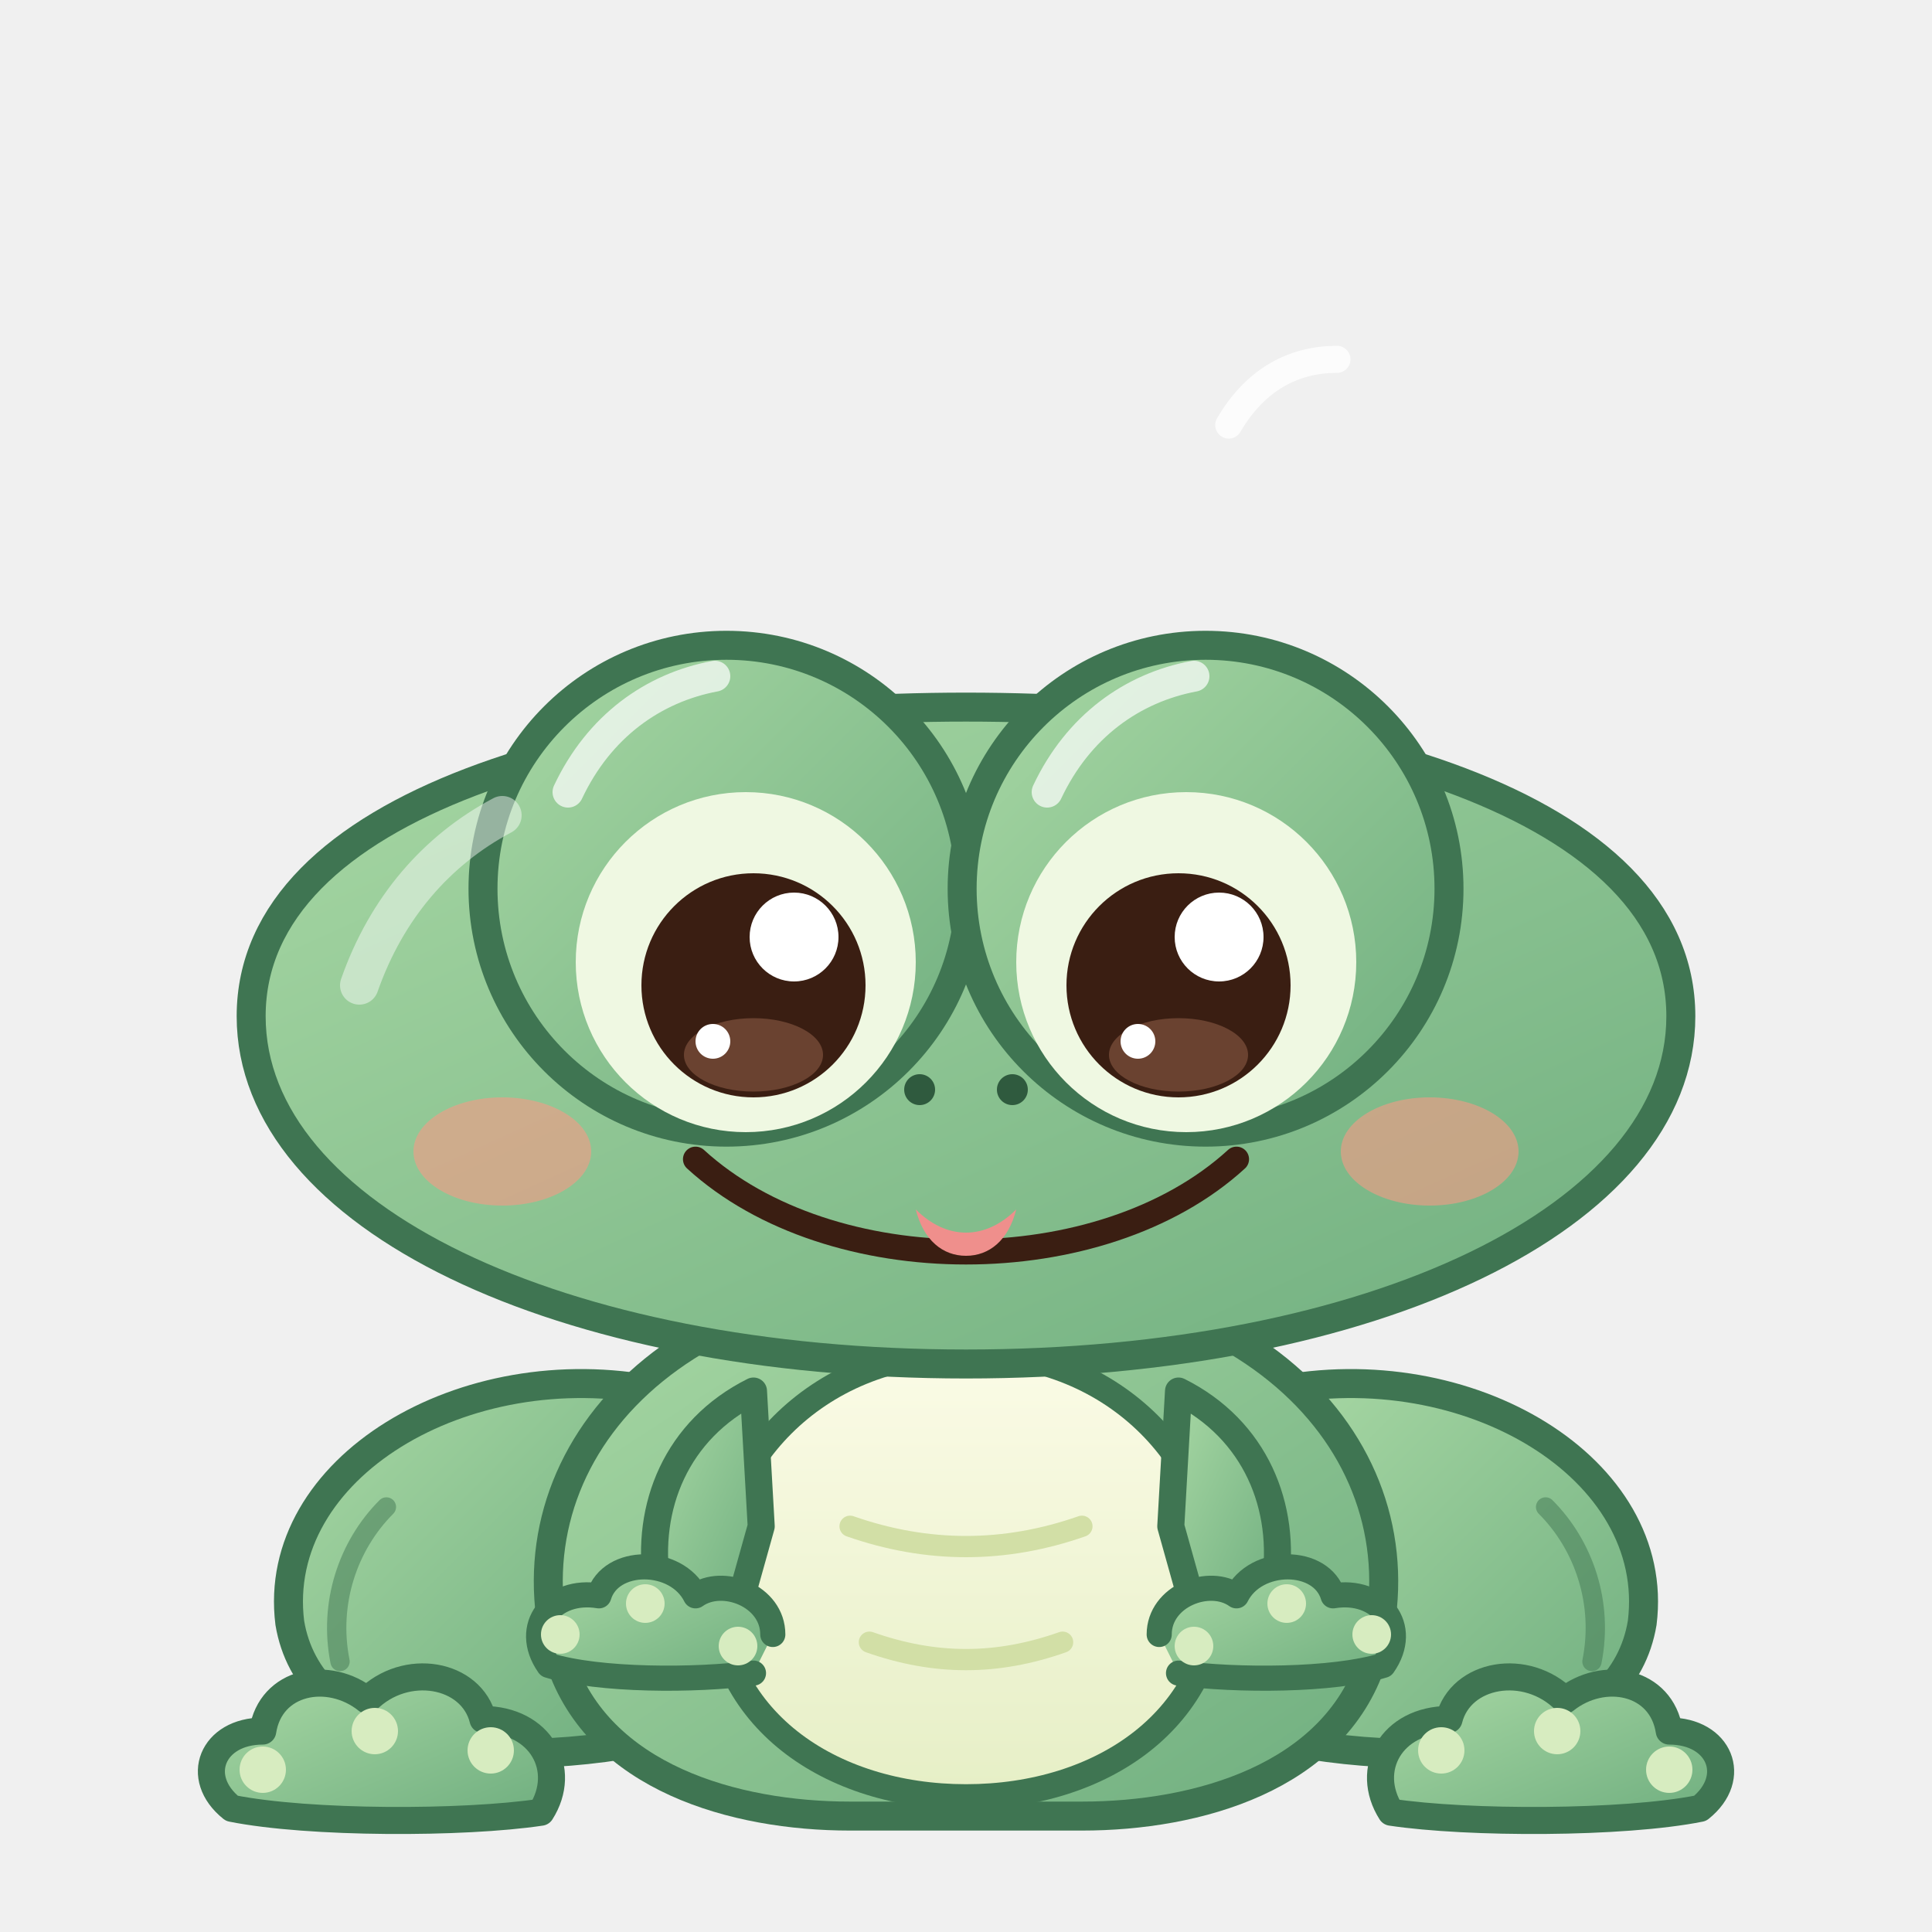
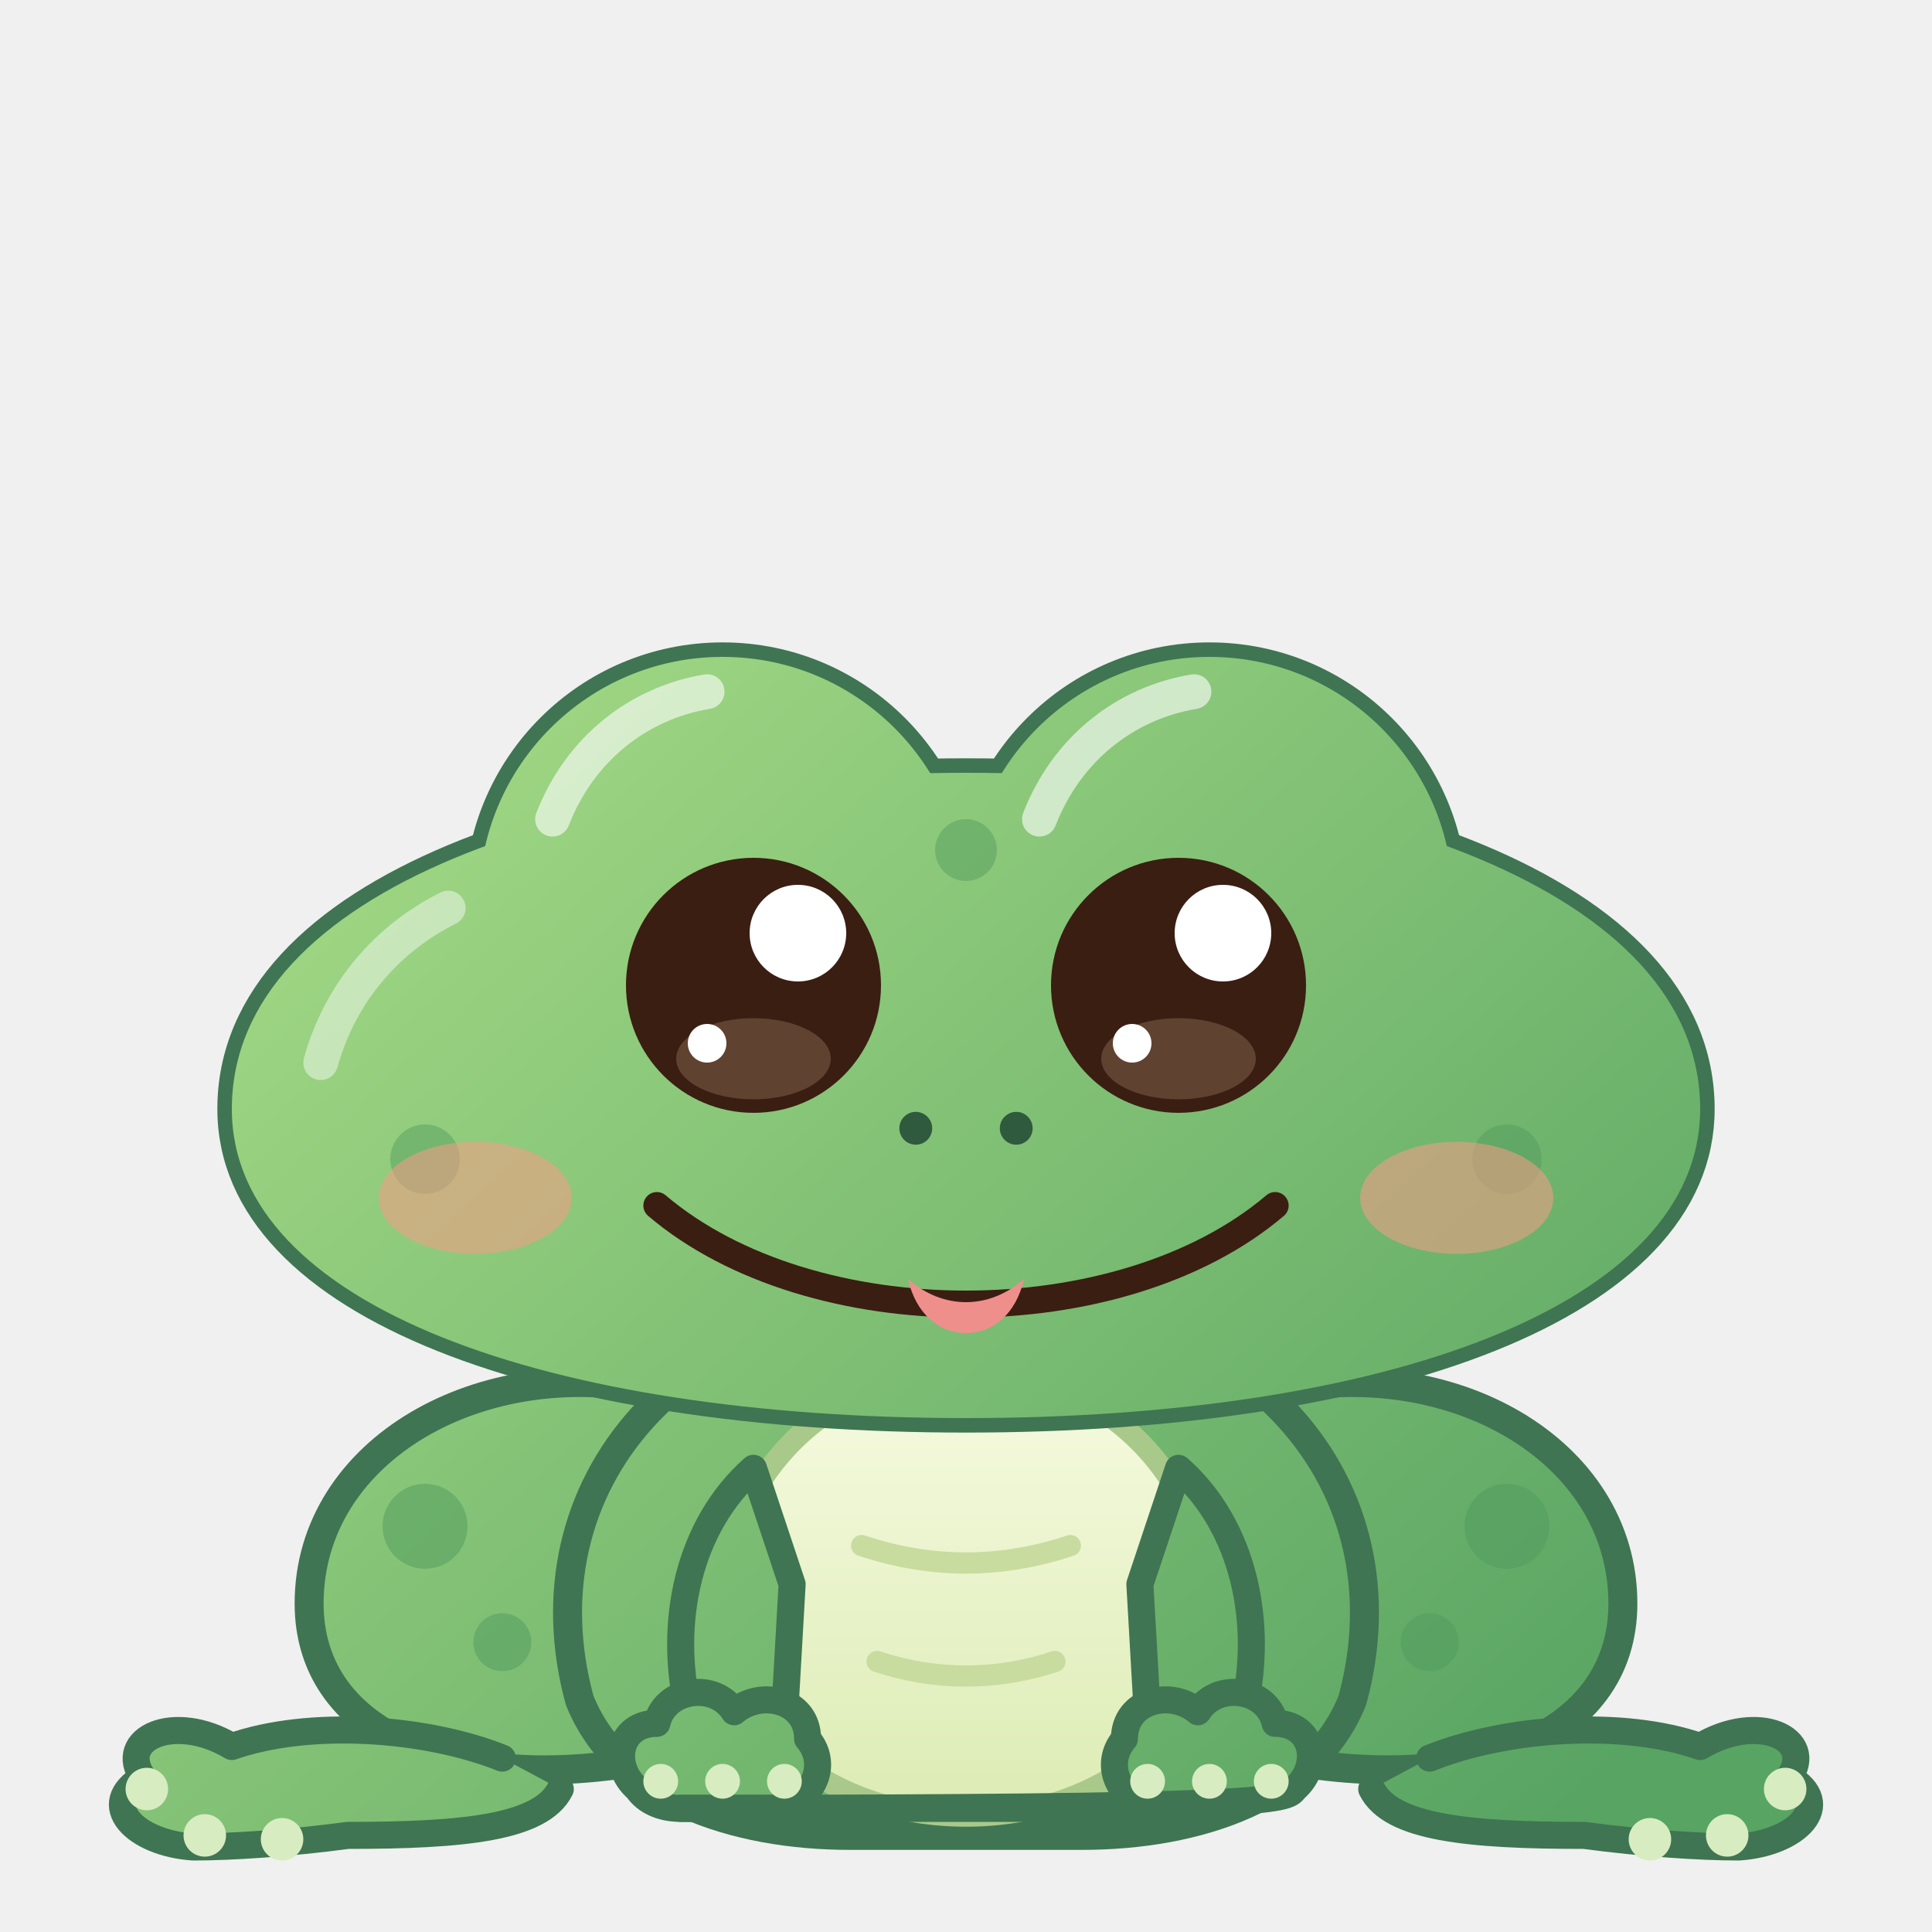
<svg xmlns="http://www.w3.org/2000/svg" viewBox="0 0 100 100" width="480" height="480">
  <defs>
-     <linearGradient id="ribbit-skin" x1="0" y1="0" x2="1" y2="1">
-       <stop offset="0" stop-color="#a8d8a4" />
-       <stop offset="1" stop-color="#6fae7f" />
+     <linearGradient id="ribbit-skin" gradientUnits="userSpaceOnUse" x1="20" y1="30" x2="80" y2="95">
+       <stop offset="0" stop-color="#a6db86" />
+       <stop offset="1" stop-color="#58a463" />
    </linearGradient>
    <linearGradient id="ribbit-belly" x1="0" y1="0" x2="0" y2="1">
-       <stop offset="0" stop-color="#fbfbe6" />
-       <stop offset="1" stop-color="#e6efc6" />
+       <stop offset="0" stop-color="#f6fae0" />
+       <stop offset="1" stop-color="#dcecb4" />
+     </linearGradient>
+     <linearGradient id="ribbit-gold" x1="0" y1="0" x2="1" y2="1">
+       <stop offset="0" stop-color="#ffe08a" />
+       <stop offset="1" stop-color="#e5a93a" />
    </linearGradient>
  </defs>
  <g>
-     <path d="M34 72C24 70 14 76 15 84 16 90 24 92 34 90Z" fill="url(#ribbit-skin)" stroke="#3f7552" stroke-width="1.5" stroke-linejoin="round" stroke-linecap="round" />
-     <path d="M12 93.6C10 92 11 89.6 13.6 89.6 14 87 17 86.4 19 88 21 86 24.4 86.6 25 89 28 89 29.4 91.6 28 93.8 24 94.4 16 94.4 12 93.6Z" fill="url(#ribbit-skin)" stroke="#3f7552" stroke-width="1.4" stroke-linejoin="round" stroke-linecap="round" />
-     <circle cx="13.6" cy="91.6" r="1.2" fill="#d7ecc0" />
-     <circle cx="19.4" cy="89.6" r="1.2" fill="#d7ecc0" />
-     <circle cx="25.4" cy="90.6" r="1.2" fill="#d7ecc0" />
-     <path d="M20 78c-2 2 -3 5 -2.4 8" fill="none" stroke="#3f7552" stroke-width="1" stroke-linecap="round" stroke-linejoin="round" opacity="0.5" />
-     <path d="M66 72C76 70 86 76 85 84 84 90 76 92 66 90Z" fill="url(#ribbit-skin)" stroke="#3f7552" stroke-width="1.5" stroke-linejoin="round" stroke-linecap="round" />
-     <path d="M88 93.6C90 92 89 89.6 86.4 89.6 86 87 83 86.4 81 88 79 86 75.6 86.6 75 89 72 89 70.6 91.6 72 93.8 76 94.4 84 94.4 88 93.6Z" fill="url(#ribbit-skin)" stroke="#3f7552" stroke-width="1.4" stroke-linejoin="round" stroke-linecap="round" />
-     <circle cx="86.4" cy="91.6" r="1.2" fill="#d7ecc0" />
-     <circle cx="80.6" cy="89.6" r="1.2" fill="#d7ecc0" />
-     <circle cx="74.6" cy="90.6" r="1.2" fill="#d7ecc0" />
-     <path d="M80 78c2 2 3 5 2.4 8" fill="none" stroke="#3f7552" stroke-width="1" stroke-linecap="round" stroke-linejoin="round" opacity="0.5" />
-     <path d="M29 86C26 76 34 66 50 66 66 66 74 76 71 86 69 92 62 94 56 94H44C38 94 31 92 29 86Z" fill="url(#ribbit-skin)" stroke="#3f7552" stroke-width="1.5" stroke-linejoin="round" stroke-linecap="round" />
-     <path d="M50 70C58 70 63 76 63 82 63 89 57 93 50 93S37 89 37 82C37 76 42 70 50 70Z" fill="url(#ribbit-belly)" stroke="#3f7552" stroke-width="1.3" stroke-linejoin="round" stroke-linecap="round" />
-     <path d="M44 79c4 1.4 8 1.4 12 0M45 85c3.4 1.2 6.6 1.2 10 0" fill="none" stroke="#d2dfa6" stroke-width="1.1" stroke-linecap="round" stroke-linejoin="round" opacity="1" />
-     <path d="M61 72C65 74 66.6 78 66 82L62 84 60.6 79Z" fill="url(#ribbit-skin)" stroke="#3f7552" stroke-width="1.4" stroke-linejoin="round" stroke-linecap="round" />
-     <path d="M60 84.6C60 82.6 62.6 81.6 64 82.6 65 80.6 68.4 80.6 69 82.6 71.4 82.2 73 84.2 71.6 86.2 69 87 64 87 61 86.6 60 84.6Z" fill="url(#ribbit-skin)" stroke="#3f7552" stroke-width="1.3" stroke-linejoin="round" stroke-linecap="round" />
-     <circle cx="61.8" cy="85.2" r="1" fill="#d7ecc0" />
-     <circle cx="66.6" cy="83" r="1" fill="#d7ecc0" />
-     <circle cx="71" cy="84.6" r="1" fill="#d7ecc0" />
-     <path d="M39 72C35 74 33.4 78 34 82L38 84 39.4 79Z" fill="url(#ribbit-skin)" stroke="#3f7552" stroke-width="1.4" stroke-linejoin="round" stroke-linecap="round" />
-     <path d="M40 84.6C40 82.6 37.4 81.6 36 82.6 35 80.6 31.6 80.6 31 82.6 28.6 82.2 27 84.2 28.4 86.2 31 87 36 87 39 86.6 40 84.6Z" fill="url(#ribbit-skin)" stroke="#3f7552" stroke-width="1.3" stroke-linejoin="round" stroke-linecap="round" />
-     <circle cx="38.2" cy="85.2" r="1" fill="#d7ecc0" />
-     <circle cx="33.4" cy="83" r="1" fill="#d7ecc0" />
-     <circle cx="29" cy="84.6" r="1" fill="#d7ecc0" />
-     <path d="M50 36.6C69 36.6 87 41.6 87 52.6 87 63 71 70.6 50 70.6S13 63 13 52.6C13 41.6 31 36.6 50 36.6Z" fill="url(#ribbit-skin)" stroke="#3f7552" stroke-width="1.5" stroke-linejoin="round" stroke-linecap="round" />
-     <path d="M63.6 22c1.4-2.4 3.4-3.4 5.6-3.4" fill="none" stroke="#fff" stroke-width="1.4" stroke-linecap="round" stroke-linejoin="round" opacity="0.8" />
-     <circle cx="37.6" cy="46" r="12.6" fill="url(#ribbit-skin)" stroke="#3f7552" stroke-width="1.5" />
-     <circle cx="62.4" cy="46" r="12.6" fill="url(#ribbit-skin)" stroke="#3f7552" stroke-width="1.5" />
-     <path d="M29.4 41c1.6-3.4 4.4-5.4 7.6-6M54.2 41c1.6-3.4 4.4-5.4 7.6-6" fill="none" stroke="#fff" stroke-width="1.6" stroke-linecap="round" opacity=".7" />
-     <circle cx="38.6" cy="49.8" r="8.8" fill="#eff8e2" />
-     <circle cx="61.4" cy="49.8" r="8.8" fill="#eff8e2" />
-     <circle cx="39" cy="51" r="5.8" fill="#3a1e12" />
-     <ellipse cx="39" cy="54.6" rx="3.6" ry="1.9" fill="#8a5a44" opacity=".6" />
-     <circle cx="41.1" cy="48.5" r="2.3" fill="#fff" />
-     <circle cx="36.9" cy="53.9" r=".9" fill="#fff" />
-     <circle cx="61" cy="51" r="5.8" fill="#3a1e12" />
-     <ellipse cx="61" cy="54.6" rx="3.6" ry="1.9" fill="#8a5a44" opacity=".6" />
-     <circle cx="63.1" cy="48.5" r="2.3" fill="#fff" />
-     <circle cx="58.9" cy="53.9" r=".9" fill="#fff" />
-     <ellipse cx="26" cy="59.6" rx="4.6" ry="2.8" fill="#f79a86" opacity=".6" />
-     <ellipse cx="74" cy="59.6" rx="4.6" ry="2.8" fill="#f79a86" opacity=".6" />
-     <circle cx="47.6" cy="56.4" r=".8" fill="#2f5a3e" />
-     <circle cx="52.4" cy="56.4" r=".8" fill="#2f5a3e" />
-     <path d="M36 60c7 6.4 21 6.4 28 0" fill="none" stroke="#3a1e12" stroke-width="1.3" stroke-linecap="round" stroke-linejoin="round" opacity="1" />
-     <path d="M47.4 62.6c1.6 1.6 3.6 1.6 5.2 0-.4 1.6-1.4 2.4-2.6 2.4s-2.2-.8-2.6-2.4z" fill="#ef8f8c" />
-     <path d="M18.6 51c1.4-4 4-7 7.4-8.8" fill="none" stroke="#fff" stroke-width="2" stroke-linecap="round" stroke-linejoin="round" opacity="0.45" />
+     <path d="M34.0 72.0 C25.0 70.0 16.0 75.0 16.0 83.0 C16.0 90.0 24.0 93.0 34.0 91.0Z" fill="url(#ribbit-skin)" stroke="#3f7552" stroke-width="1.5" stroke-linejoin="round" stroke-linecap="round" />
+     <path d="M66 72.0 C75 70.0 84 75.0 84 83.0 C84 90.0 76 93.0 66 91.0Z" fill="url(#ribbit-skin)" stroke="#3f7552" stroke-width="1.5" stroke-linejoin="round" stroke-linecap="round" />
+     <circle cx="22.0" cy="79.0" r="2.2" fill="#4f9a5e" opacity=".5" />
+     <circle cx="78.0" cy="79.0" r="2.2" fill="#4f9a5e" opacity=".5" />
+     <circle cx="26.0" cy="85.0" r="1.5" fill="#4f9a5e" opacity=".5" />
+     <circle cx="74.0" cy="85.0" r="1.5" fill="#4f9a5e" opacity=".5" />
+     <path d="M26.0 91.0 C22.0 89.4 16.0 89.0 12.0 90.4 9.0 88.6 6.0 90.0 7.4 92.0 5.0 93.4 7.0 95.4 10.0 95.6 12.0 95.6 15.0 95.4 18.0 95.0 24.0 95.0 28.0 94.6 29.0 92.6 26.0 91.0Z" fill="url(#ribbit-skin)" stroke="#3f7552" stroke-width="1.4" stroke-linejoin="round" stroke-linecap="round" />
+     <path d="M74 91.0 C78 89.4 84 89.0 88 90.4 91 88.6 94 90.0 92.6 92.0 95 93.4 93 95.4 90 95.6 88 95.6 85 95.4 82 95.0 76 95.0 72 94.6 71 92.6 74 91.0Z" fill="url(#ribbit-skin)" stroke="#3f7552" stroke-width="1.4" stroke-linejoin="round" stroke-linecap="round" />
+     <circle cx="7.6" cy="92.6" r="1.1" fill="#d7ecc0" />
+     <circle cx="92.4" cy="92.6" r="1.1" fill="#d7ecc0" />
+     <circle cx="10.6" cy="95.0" r="1.1" fill="#d7ecc0" />
+     <circle cx="89.4" cy="95.0" r="1.1" fill="#d7ecc0" />
+     <circle cx="14.6" cy="95.2" r="1.1" fill="#d7ecc0" />
+     <circle cx="85.4" cy="95.2" r="1.1" fill="#d7ecc0" />
+     <path d="M30 88C27 77 35 67 50 67 65 67 73 77 70 88 68 93 62 95 56 95H44C38 95 32 93 30 88Z" fill="url(#ribbit-skin)" stroke="#3f7552" stroke-width="1.5" stroke-linejoin="round" stroke-linecap="round" />
+     <path d="M50 71C57.6 71 62.6 77 62.6 83.4 62.6 89.6 57 94 50 94S37.4 89.6 37.4 83.4C37.4 77 42.4 71 50 71Z" fill="url(#ribbit-belly)" stroke="#a9c98a" stroke-width="1.1" stroke-linejoin="round" stroke-linecap="round" />
+     <path d="M44.6 80c3.6 1.2 7.2 1.2 10.8 0M45.4 86c3 1 6.2 1 9.2 0" fill="none" stroke="#c9dca0" stroke-width="1.1" stroke-linecap="round" />
+     <path d="M39 76C35.6 79 34.6 84 35.6 88.4L40.6 89 41 82Z" fill="url(#ribbit-skin)" stroke="#3f7552" stroke-width="1.4" stroke-linejoin="round" stroke-linecap="round" />
+     <path d="M61 76C64.4 79 65.4 84 64.4 88.4L59.4 89 59 82Z" fill="url(#ribbit-skin)" stroke="#3f7552" stroke-width="1.4" stroke-linejoin="round" stroke-linecap="round" />
+     <path d="M33 92.6C31.6 91.4 32 89.2 34 89.2 34.4 87.4 37 87 38 88.6 39.4 87.4 41.8 88 41.8 90 43 91.4 42 93.4 40 93.6H35.2C34.2 93.6 33.4 93.2 33 92.6Z" fill="url(#ribbit-skin)" stroke="#3f7552" stroke-width="1.4" stroke-linejoin="round" stroke-linecap="round" />
+     <path d="M67 92.6C68.4 91.4 68 89.2 66 89.2 65.6 87.4 63 87 62 88.6 60.6 87.4 58.2 88 58.2 90 57 91.4 58 93.4 60 93.6H35.2C65.8 93.6 66.6 93.2 67 92.6Z" fill="url(#ribbit-skin)" stroke="#3f7552" stroke-width="1.4" stroke-linejoin="round" stroke-linecap="round" />
+     <circle cx="34.2" cy="92.2" r=".9" fill="#d7ecc0" />
+     <circle cx="65.8" cy="92.2" r=".9" fill="#d7ecc0" />
+     <circle cx="37.4" cy="92.2" r=".9" fill="#d7ecc0" />
+     <circle cx="62.6" cy="92.2" r=".9" fill="#d7ecc0" />
+     <circle cx="40.6" cy="92.2" r=".9" fill="#d7ecc0" />
+     <circle cx="59.4" cy="92.2" r=".9" fill="#d7ecc0" />
+     <path d="M50 40C70 40 88 46 88 57.4 88 67.6 71.6 73.4 50 73.4S12 67.6 12 57.4C12 46 30 40 50 40Z" fill="url(#ribbit-skin)" stroke="#3f7552" stroke-width="1.5" stroke-linejoin="round" stroke-linecap="round" />
+     <circle cx="37.4" cy="46.6" r="12.6" fill="url(#ribbit-skin)" stroke="#3f7552" stroke-width="1.5" />
+     <circle cx="62.6" cy="46.6" r="12.6" fill="url(#ribbit-skin)" stroke="#3f7552" stroke-width="1.5" />
+     <path d="M50 40C70 40 88 46 88 57.4 88 67.6 71.6 73.4 50 73.4S12 67.6 12 57.4C12 46 30 40 50 40Z" fill="url(#ribbit-skin)" stroke="none" stroke-linejoin="round" stroke-linecap="round" />
+     <circle cx="37.4" cy="46.6" r="12.6" fill="url(#ribbit-skin)" stroke="none" />
+     <circle cx="62.6" cy="46.6" r="12.6" fill="url(#ribbit-skin)" stroke="none" />
+     <path d="M28.6 42.4c1.4-3.6 4.4-6 8-6.6M53.8 42.4c1.4-3.6 4.4-6 8-6.6" fill="none" stroke="#fff" stroke-width="1.8" stroke-linecap="round" opacity=".6" />
+     <path d="M16.6 55c1-3.6 3.4-6.4 6.6-8" fill="none" stroke="#fff" stroke-width="1.8" stroke-linecap="round" opacity=".45" />
+     <circle cx="22" cy="60" r="1.8" fill="#4f9a5e" opacity=".45" />
+     <circle cx="78" cy="60" r="1.8" fill="#4f9a5e" opacity=".45" />
+     <circle cx="50" cy="44" r="1.6" fill="#4f9a5e" opacity=".45" />
+     <circle cx="39" cy="51" r="6.6" fill="#3a1e12" />
+     <ellipse cx="39" cy="54.8" rx="4" ry="2.1" fill="#7a5a44" opacity=".6" />
+     <circle cx="41.3" cy="48.3" r="2.5" fill="#fff" />
+     <circle cx="36.6" cy="54" r="1" fill="#fff" />
+     <circle cx="61" cy="51" r="6.6" fill="#3a1e12" />
+     <ellipse cx="61" cy="54.8" rx="4" ry="2.1" fill="#7a5a44" opacity=".6" />
+     <circle cx="63.3" cy="48.3" r="2.5" fill="#fff" />
+     <circle cx="58.6" cy="54" r="1" fill="#fff" />
+     <ellipse cx="24.6" cy="62" rx="5" ry="2.9" fill="#f79a86" opacity=".55" />
+     <ellipse cx="75.4" cy="62" rx="5" ry="2.9" fill="#f79a86" opacity=".55" />
+     <circle cx="47.4" cy="58.4" r=".85" fill="#2f5a3e" />
+     <circle cx="52.6" cy="58.4" r=".85" fill="#2f5a3e" />
+     <path d="M34 62.4c8 6.8 24 6.8 32 0" fill="none" stroke="#3a1e12" stroke-width="1.4" stroke-linecap="round" />
+     <path d="M47 66.2c1.8 1.6 4.2 1.6 6 0-.4 1.8-1.6 2.8-3 2.8s-2.6-1-3-2.8z" fill="#ef8f8c" />
  </g>
</svg>
